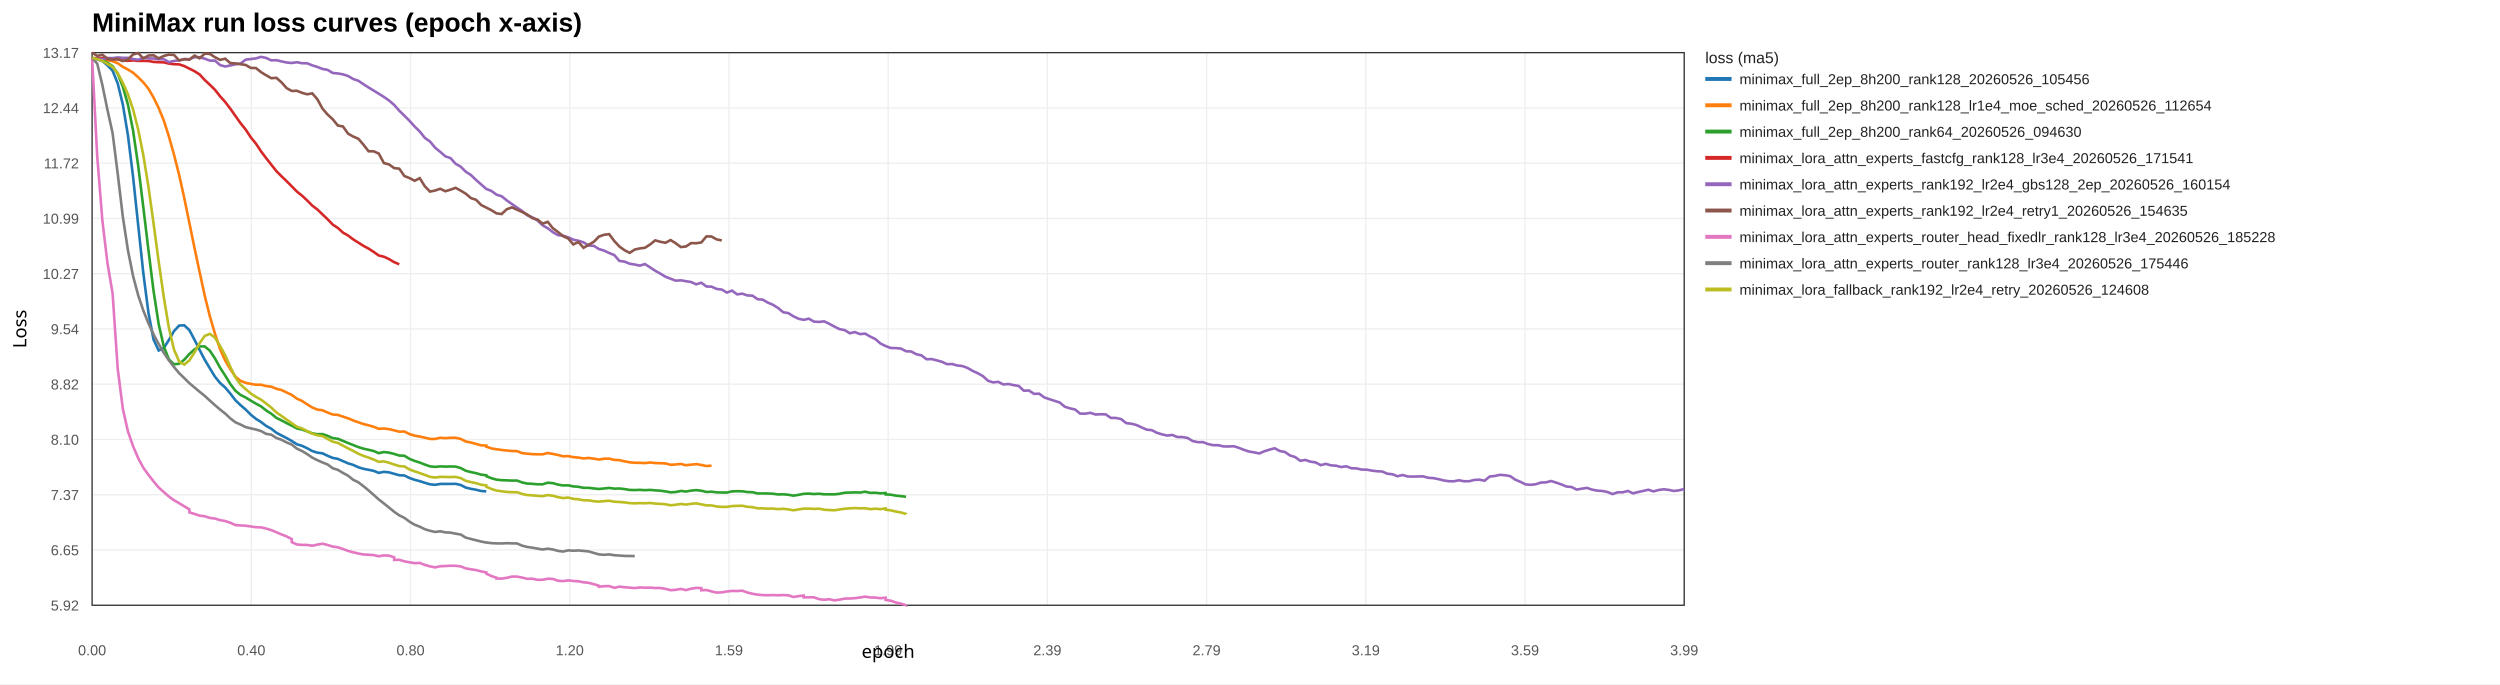
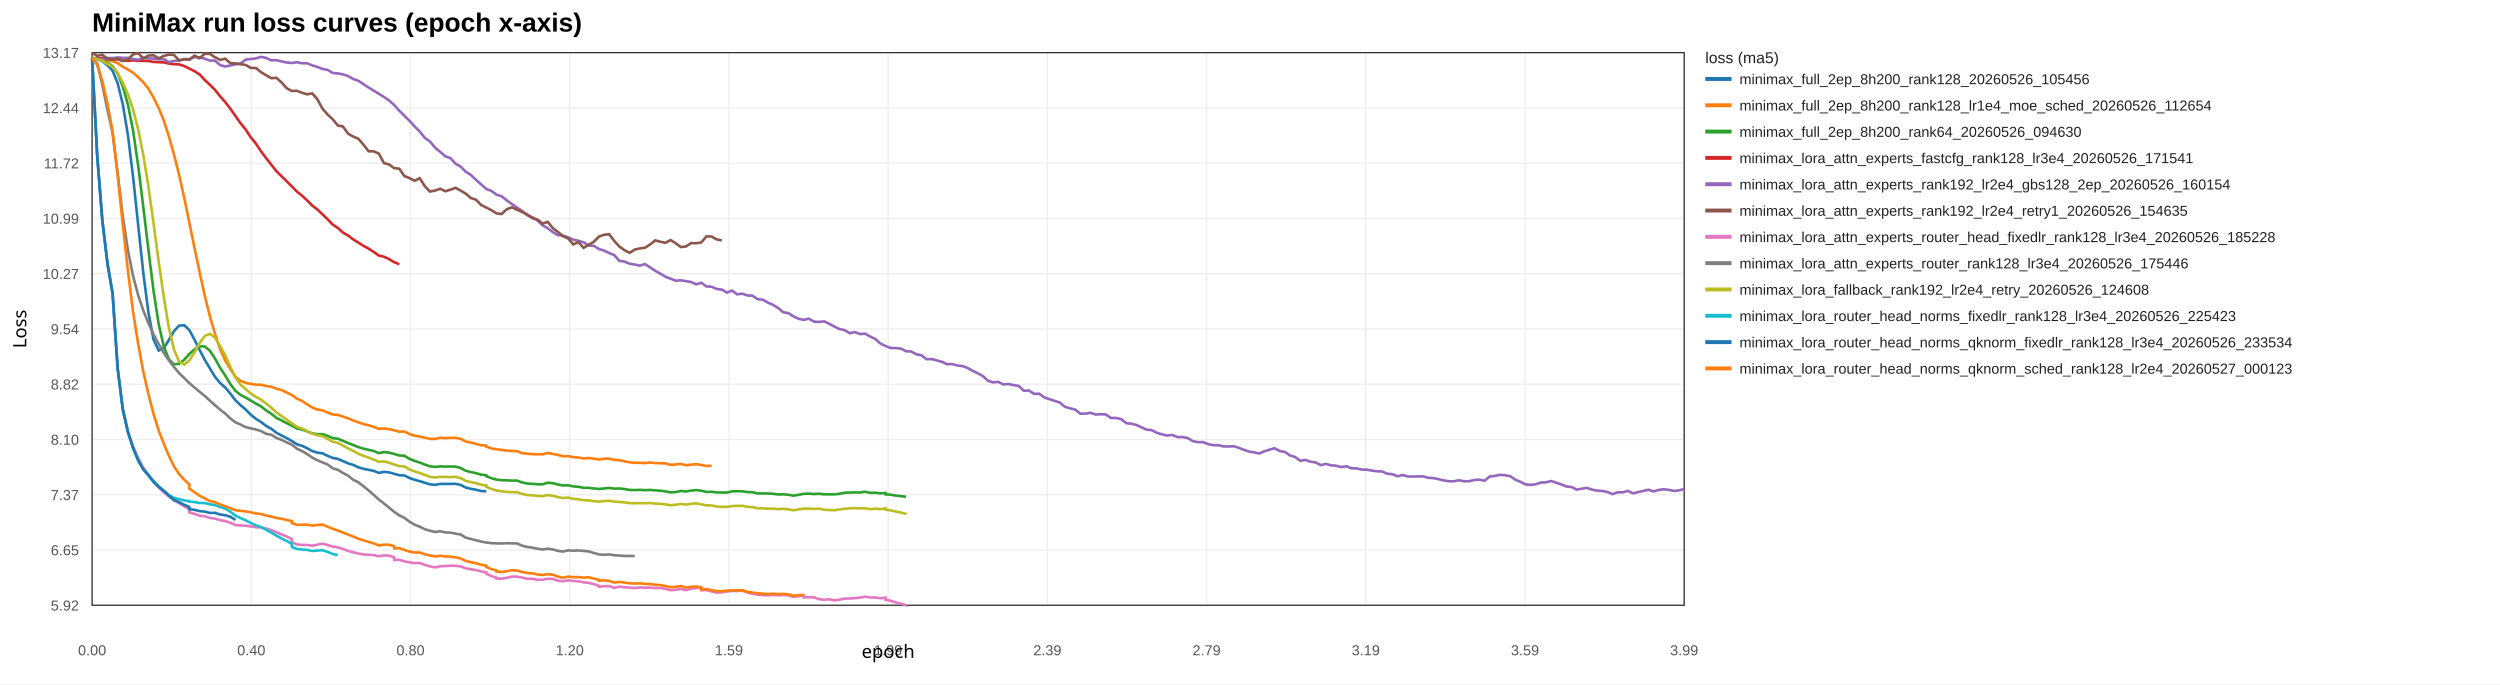
<svg xmlns="http://www.w3.org/2000/svg" width="1900" height="520" viewBox="0 0 1900 520">
  <rect x="0" y="0" width="1900" height="520" fill="white" />
  <text x="70" y="24" font-family="Arial" font-size="20" font-weight="bold">MiniMax run loss curves (epoch x-axis)</text>
  <line x1="70" y1="40.00" x2="1280" y2="40.00" stroke="#eee" />
  <text x="60" y="44.00" text-anchor="end" font-family="Arial" font-size="11" fill="#555">13.17</text>
  <line x1="70" y1="82.00" x2="1280" y2="82.00" stroke="#eee" />
  <text x="60" y="86.00" text-anchor="end" font-family="Arial" font-size="11" fill="#555">12.44</text>
  <line x1="70" y1="124.00" x2="1280" y2="124.00" stroke="#eee" />
  <text x="60" y="128.00" text-anchor="end" font-family="Arial" font-size="11" fill="#555">11.72</text>
  <line x1="70" y1="166.00" x2="1280" y2="166.00" stroke="#eee" />
  <text x="60" y="170.00" text-anchor="end" font-family="Arial" font-size="11" fill="#555">10.99</text>
  <line x1="70" y1="208.00" x2="1280" y2="208.00" stroke="#eee" />
  <text x="60" y="212.00" text-anchor="end" font-family="Arial" font-size="11" fill="#555">10.27</text>
  <line x1="70" y1="250.00" x2="1280" y2="250.00" stroke="#eee" />
  <text x="60" y="254.00" text-anchor="end" font-family="Arial" font-size="11" fill="#555">9.54</text>
  <line x1="70" y1="292.00" x2="1280" y2="292.00" stroke="#eee" />
  <text x="60" y="296.00" text-anchor="end" font-family="Arial" font-size="11" fill="#555">8.82</text>
  <line x1="70" y1="334.00" x2="1280" y2="334.00" stroke="#eee" />
  <text x="60" y="338.00" text-anchor="end" font-family="Arial" font-size="11" fill="#555">8.10</text>
  <line x1="70" y1="376.00" x2="1280" y2="376.00" stroke="#eee" />
  <text x="60" y="380.00" text-anchor="end" font-family="Arial" font-size="11" fill="#555">7.37</text>
  <line x1="70" y1="418.00" x2="1280" y2="418.00" stroke="#eee" />
  <text x="60" y="422.00" text-anchor="end" font-family="Arial" font-size="11" fill="#555">6.65</text>
  <line x1="70" y1="460.00" x2="1280" y2="460.00" stroke="#eee" />
  <text x="60" y="464.00" text-anchor="end" font-family="Arial" font-size="11" fill="#555">5.92</text>
  <line x1="70.00" y1="40" x2="70.00" y2="460" stroke="#eee" />
  <text x="70.00" y="498" text-anchor="middle" font-family="Arial" font-size="11" fill="#555">0.00</text>
  <line x1="191.00" y1="40" x2="191.00" y2="460" stroke="#eee" />
  <text x="191.00" y="498" text-anchor="middle" font-family="Arial" font-size="11" fill="#555">0.40</text>
  <line x1="312.00" y1="40" x2="312.00" y2="460" stroke="#eee" />
  <text x="312.00" y="498" text-anchor="middle" font-family="Arial" font-size="11" fill="#555">0.80</text>
  <line x1="433.00" y1="40" x2="433.00" y2="460" stroke="#eee" />
  <text x="433.00" y="498" text-anchor="middle" font-family="Arial" font-size="11" fill="#555">1.20</text>
  <line x1="554.00" y1="40" x2="554.00" y2="460" stroke="#eee" />
  <text x="554.00" y="498" text-anchor="middle" font-family="Arial" font-size="11" fill="#555">1.59</text>
  <line x1="675.00" y1="40" x2="675.00" y2="460" stroke="#eee" />
  <text x="675.00" y="498" text-anchor="middle" font-family="Arial" font-size="11" fill="#555">1.99</text>
  <line x1="796.00" y1="40" x2="796.00" y2="460" stroke="#eee" />
  <text x="796.00" y="498" text-anchor="middle" font-family="Arial" font-size="11" fill="#555">2.39</text>
  <line x1="917.00" y1="40" x2="917.00" y2="460" stroke="#eee" />
  <text x="917.00" y="498" text-anchor="middle" font-family="Arial" font-size="11" fill="#555">2.79</text>
  <line x1="1038.00" y1="40" x2="1038.00" y2="460" stroke="#eee" />
  <text x="1038.00" y="498" text-anchor="middle" font-family="Arial" font-size="11" fill="#555">3.19</text>
  <line x1="1159.00" y1="40" x2="1159.00" y2="460" stroke="#eee" />
  <text x="1159.00" y="498" text-anchor="middle" font-family="Arial" font-size="11" fill="#555">3.59</text>
  <line x1="1280.00" y1="40" x2="1280.00" y2="460" stroke="#eee" />
  <text x="1280.00" y="498" text-anchor="middle" font-family="Arial" font-size="11" fill="#555">3.99</text>
  <rect x="70" y="40" width="1210" height="420" fill="none" stroke="#333" />
  <polyline fill="none" stroke="#1f77b4" stroke-width="2" points="70.00,44.16 73.89,45.07 77.78,46.35 81.67,49.64 85.56,53.77 89.45,63.32 93.34,79.40 97.23,102.80 101.13,134.37 105.02,171.17 108.91,207.40 112.80,237.56 116.69,258.06 120.58,266.36 124.47,264.52 128.36,258.36 132.25,251.60 136.14,247.45 140.03,247.23 143.92,250.89 147.81,258.18 151.70,265.97 155.59,273.41 159.49,279.94 163.38,286.29 167.27,291.08 171.16,294.51 175.05,299.13 178.94,304.23 182.83,307.95 186.72,311.25 190.61,315.19 194.50,318.30 198.39,320.74 202.28,323.70 206.17,325.85 210.06,328.88 213.95,330.95 217.85,332.94 221.74,335.17 225.63,337.65 229.52,338.81 233.41,340.65 237.30,342.79 241.19,344.01 245.08,344.53 248.97,346.39 252.86,348.01 256.75,348.75 260.64,350.43 264.53,352.15 268.42,353.32 272.32,355.12 276.21,356.28 280.10,357.04 283.99,357.85 287.88,359.39 291.77,358.60 295.66,359.00 299.55,360.08 303.44,361.19 307.33,361.37 311.22,363.30 315.11,364.65 319.00,365.67 322.89,366.92 326.78,368.08 330.68,368.46 334.57,367.80 338.46,367.78 342.35,367.77 346.24,367.71 350.13,368.57 354.02,370.57 357.91,371.51 361.80,372.20 365.69,373.16 369.58,373.45" />
  <polyline fill="none" stroke="#ff7f0e" stroke-width="2" points="70.00,44.06 73.89,44.26 77.78,44.73 81.67,45.84 85.56,46.51 89.45,48.04 93.34,50.76 97.23,52.86 101.13,55.24 105.02,58.70 108.91,62.57 112.80,67.41 116.69,74.13 120.58,82.08 124.47,91.55 128.36,103.72 132.25,117.54 136.14,132.98 140.03,150.48 143.92,169.39 147.81,188.45 151.70,206.74 155.59,224.72 159.49,240.37 163.38,253.69 167.27,265.40 171.16,274.00 175.05,280.60 178.94,286.28 182.83,289.44 186.72,290.97 190.61,291.75 194.50,292.40 198.39,292.40 202.28,293.40 206.17,293.88 210.06,295.45 213.95,296.43 217.85,298.26 221.74,300.14 225.63,302.99 229.52,304.68 233.41,307.27 237.30,309.68 241.19,311.29 245.08,311.81 248.97,313.53 252.86,315.03 256.75,315.32 260.64,316.63 264.53,317.90 268.42,319.56 272.32,320.93 276.21,322.28 280.10,323.23 283.99,324.36 287.88,325.92 291.77,325.67 295.66,326.16 299.55,327.06 303.44,328.10 307.33,327.92 311.22,329.92 315.11,331.08 319.00,331.78 322.89,332.64 326.78,333.58 330.68,333.59 334.57,332.70 338.46,332.99 342.35,332.74 346.24,332.72 350.13,333.56 354.02,335.54 357.91,336.32 361.80,337.37 365.69,338.46 369.58,338.63 369.58,339.45 373.47,340.81 377.36,341.43 381.25,341.97 385.14,342.40 389.04,342.77 392.93,342.86 396.82,344.40 400.71,344.80 404.60,345.16 408.49,345.26 412.38,345.29 416.27,344.27 420.16,345.00 424.05,345.77 427.94,346.80 431.83,346.65 435.72,347.43 439.61,347.75 443.50,348.41 447.40,348.04 451.29,348.58 455.18,349.25 459.07,348.62 462.96,348.54 466.85,349.52 470.74,349.72 474.63,350.59 478.52,351.36 482.41,351.71 486.30,351.73 490.19,351.96 494.08,351.48 497.97,351.93 501.86,352.04 505.76,352.19 509.65,353.26 513.54,352.98 517.43,352.58 521.32,353.57 525.21,353.15 529.10,352.72 532.99,353.34 536.88,354.19 540.77,353.91" />
  <polyline fill="none" stroke="#2ca02c" stroke-width="2" points="70.00,44.06 73.89,44.56 77.78,45.60 81.67,47.80 85.56,50.28 89.45,56.00 93.34,65.80 97.23,79.47 101.13,99.18 105.02,125.88 108.91,157.39 112.80,189.98 116.69,221.00 120.58,246.24 124.47,263.30 128.36,273.13 132.25,276.88 136.14,276.42 140.03,273.39 143.92,269.04 147.81,265.54 151.70,263.30 155.59,263.28 159.49,266.53 163.38,272.42 167.27,279.48 171.16,285.47 175.05,291.86 178.94,297.01 182.83,300.17 186.72,302.12 190.61,304.47 194.50,306.75 198.39,308.86 202.28,311.93 206.17,314.43 210.06,317.60 213.95,319.51 217.85,321.58 221.74,323.47 225.63,325.62 229.52,326.46 233.41,327.84 237.30,329.32 241.19,330.01 245.08,329.93 248.97,331.25 252.86,332.96 256.75,333.45 260.64,335.05 264.53,336.70 268.42,338.22 272.32,339.78 276.21,340.98 280.10,341.85 283.99,342.76 287.88,344.40 291.77,343.55 295.66,344.01 299.55,344.99 303.44,346.21 307.33,346.35 311.22,348.75 315.11,350.31 319.00,351.54 322.89,353.07 326.78,354.44 330.68,354.84 334.57,354.44 338.46,354.63 342.35,354.53 346.24,354.61 350.13,355.70 354.02,357.80 357.91,358.80 361.80,359.62 365.69,360.74 369.58,361.19 369.58,361.90 373.47,363.44 377.36,364.52 381.25,364.95 385.14,365.07 389.04,365.25 392.93,365.22 396.82,366.68 400.71,367.50 404.60,367.71 408.49,368.06 412.38,368.08 416.27,366.87 420.16,367.20 424.05,368.28 427.94,368.94 431.83,368.84 435.72,369.67 439.61,369.96 443.50,370.76 447.40,370.75 451.29,371.23 455.18,371.62 459.07,371.24 462.96,370.82 466.85,371.37 470.74,371.26 474.63,371.69 478.52,372.34 482.41,372.45 486.30,372.28 490.19,372.54 494.08,372.33 497.97,372.68 501.86,372.93 505.76,373.45 509.65,374.20 513.54,373.95 517.43,373.12 521.32,373.59 525.21,372.86 529.10,372.50 532.99,372.94 536.88,373.88 540.77,373.71 544.66,374.20 548.55,374.31 552.44,374.34 556.33,373.45 560.23,373.31 564.12,373.39 568.01,373.96 571.90,374.09 575.79,375.03 579.68,375.00 583.57,375.04 587.46,375.24 591.35,375.78 595.24,375.67 599.13,376.00 603.02,376.70 606.91,376.08 610.80,375.30 614.69,375.15 618.59,375.46 622.48,375.25 626.37,375.68 630.26,375.68 634.15,375.73 638.04,375.27 641.93,374.48 645.82,374.33 649.71,374.22 653.60,374.32 657.49,373.70 661.38,374.58 665.27,374.49 669.16,374.94 673.05,374.68 673.05,375.73 676.95,375.97 680.84,376.66 684.73,377.07 688.62,377.54" />
  <polyline fill="none" stroke="#d62728" stroke-width="2" points="70.00,44.38 73.89,44.40 77.78,44.19 81.67,44.85 85.56,44.92 89.45,45.16 93.34,46.09 97.23,46.21 101.13,45.91 105.02,46.26 108.91,46.28 112.80,46.32 116.69,47.06 120.58,47.28 124.47,47.39 128.36,48.33 132.25,48.79 136.14,48.92 140.03,50.19 143.92,52.16 147.81,54.09 151.70,56.59 155.59,60.81 159.49,64.43 163.38,68.27 167.27,73.19 171.16,77.52 175.05,82.63 178.94,88.17 182.83,93.64 186.72,98.46 190.61,104.38 194.50,109.14 198.39,115.04 202.28,120.19 206.17,125.16 210.06,130.06 213.95,133.97 217.85,137.72 221.74,141.60 225.63,145.59 229.52,148.67 233.41,152.30 237.30,156.25 241.19,159.18 245.08,162.93 248.97,166.63 252.86,170.67 256.75,173.22 260.64,176.78 264.53,178.99 268.42,181.93 272.32,184.36 276.21,186.84 280.10,188.93 283.99,191.45 287.88,194.20 291.77,195.11 295.66,196.91 299.55,199.24 303.44,200.87" />
  <polyline fill="none" stroke="#9467bd" stroke-width="2" points="70.00,44.68 73.89,44.62 77.78,45.08 81.67,44.08 85.56,44.17 89.45,43.65 93.34,43.95 97.23,43.99 101.13,44.87 105.02,45.42 108.91,43.99 112.80,44.38 116.69,44.47 120.58,45.08 124.47,44.94 128.36,47.22 132.25,46.31 136.14,45.94 140.03,44.84 143.92,45.04 147.81,43.40 151.70,43.54 155.59,44.61 159.49,46.06 163.38,46.06 167.27,49.45 171.16,50.54 175.05,49.74 178.94,48.90 182.83,48.27 186.72,45.32 190.61,44.87 194.50,44.38 198.39,43.20 202.28,44.05 206.17,45.88 210.06,45.73 213.95,46.66 217.85,47.50 221.74,47.87 225.63,47.30 229.52,48.06 233.41,48.08 237.30,49.67 241.19,50.89 245.08,52.39 248.97,53.12 252.86,55.45 256.75,55.82 260.64,56.51 264.53,57.76 268.42,60.04 272.32,61.35 276.21,63.98 280.10,66.48 283.99,68.86 287.88,71.22 291.77,73.67 295.66,76.37 299.55,79.73 303.44,84.13 307.33,87.92 311.22,91.81 315.11,96.13 319.00,99.92 322.89,104.80 326.78,107.55 330.68,112.22 334.57,115.41 338.46,118.80 342.35,120.16 346.24,124.45 350.13,126.67 354.02,130.54 357.91,133.02 361.80,136.76 365.69,140.18 369.58,143.60 373.47,145.09 377.36,147.94 381.25,149.14 385.14,152.32 389.04,155.05 392.93,157.76 396.82,160.33 400.71,163.62 404.60,165.16 408.49,167.56 412.38,171.26 416.27,173.43 420.16,176.43 424.05,178.72 427.94,179.11 431.83,180.38 435.72,182.14 439.61,182.98 443.50,184.16 447.40,186.60 451.29,186.83 455.18,189.30 459.07,190.45 462.96,192.28 466.85,193.85 470.74,198.29 474.63,198.81 478.52,200.45 482.41,201.06 486.30,201.86 490.19,200.70 494.08,203.21 497.97,205.79 501.86,207.95 505.76,210.33 509.65,211.82 513.54,213.32 517.43,213.05 521.32,213.70 525.21,214.33 529.10,216.09 532.99,214.86 536.88,217.70 540.77,217.87 544.66,219.60 548.55,220.06 552.44,222.37 556.33,220.86 560.23,223.72 564.12,223.18 568.01,224.54 571.90,224.71 575.79,227.38 579.68,227.74 583.57,229.98 587.46,231.65 591.35,234.07 595.24,237.31 599.13,237.98 603.02,240.41 606.91,242.26 610.80,243.10 614.69,242.18 618.59,244.43 622.48,244.67 626.37,244.22 630.26,246.10 634.15,248.22 638.04,250.13 641.93,250.87 645.82,253.26 649.71,252.37 653.60,253.92 657.49,253.56 661.38,255.79 665.27,257.69 669.16,261.06 673.05,263.01 676.95,264.47 680.84,264.56 684.73,264.93 688.62,266.96 692.51,267.13 696.40,269.22 700.29,270.08 704.18,273.02 708.07,272.90 711.96,273.89 715.85,274.97 719.74,276.78 723.63,276.66 727.52,277.77 731.41,278.20 735.31,279.63 739.20,281.87 743.09,283.66 746.98,285.80 750.87,289.38 754.76,290.62 758.65,290.20 762.54,292.20 766.43,291.84 770.32,292.69 774.21,293.32 778.10,296.94 781.99,296.78 785.88,299.32 789.77,299.22 793.67,302.05 797.56,303.38 801.45,304.63 805.34,305.88 809.23,309.10 813.12,310.34 817.01,311.20 820.90,314.35 824.79,314.40 828.68,313.74 832.57,315.02 836.46,314.83 840.35,314.94 844.24,317.61 848.14,317.65 852.03,318.51 855.92,321.57 859.81,322.02 863.70,323.01 867.59,324.81 871.48,326.54 875.37,326.93 879.26,328.94 883.15,330.12 887.04,331.02 890.93,330.56 894.82,332.15 898.71,332.17 902.60,332.88 906.50,335.23 910.39,336.04 914.28,336.03 918.17,337.51 922.06,338.34 925.95,338.35 929.84,339.27 933.73,339.32 937.62,339.13 941.51,340.36 945.40,341.88 949.29,343.19 953.18,343.81 957.07,344.64 960.96,342.94 964.86,341.72 968.75,340.68 972.64,342.79 976.53,343.49 980.42,346.18 984.31,347.34 988.20,350.20 992.09,349.56 995.98,350.88 999.87,351.44 1003.76,353.51 1007.65,352.55 1011.54,353.66 1015.43,353.94 1019.32,354.94 1023.22,354.38 1027.11,355.89 1031.00,355.99 1034.89,356.89 1038.78,356.95 1042.67,357.68 1046.56,358.15 1050.45,358.34 1054.34,360.01 1058.23,360.43 1062.12,361.94 1066.01,361.00 1069.90,362.11 1073.79,362.20 1077.68,362.10 1081.58,362.03 1085.47,363.14 1089.36,363.37 1093.25,364.15 1097.14,365.13 1101.03,365.72 1104.92,365.78 1108.81,365.01 1112.70,365.76 1116.59,365.73 1120.48,364.75 1124.37,364.55 1128.26,365.37 1132.15,362.16 1136.05,361.72 1139.94,360.87 1143.83,361.19 1147.72,361.86 1151.61,364.54 1155.50,366.19 1159.39,368.13 1163.28,368.47 1167.17,368.02 1171.06,366.74 1174.95,366.59 1178.84,365.57 1182.73,366.80 1186.62,368.15 1190.51,369.76 1194.41,370.13 1198.30,372.09 1202.19,371.39 1206.08,370.80 1209.97,372.11 1213.86,372.88 1217.75,373.14 1221.64,373.92 1225.53,375.50 1229.42,374.16 1233.31,374.14 1237.20,373.13 1241.09,374.94 1244.98,373.96 1248.87,373.11 1252.77,372.19 1256.66,373.48 1260.55,372.39 1264.44,371.86 1268.33,372.31 1272.22,373.15 1276.11,372.64 1280.00,371.67" />
  <polyline fill="none" stroke="#8c564b" stroke-width="2" points="70.00,40.00 73.89,42.49 77.78,41.63 81.67,44.56 85.56,45.29 89.45,44.63 93.34,46.43 97.23,45.18 101.13,41.36 105.02,40.34 108.91,44.40 112.80,42.21 116.69,42.03 120.58,44.32 124.47,42.54 128.36,41.49 132.25,41.76 136.14,45.94 140.03,45.05 143.92,45.34 147.81,42.27 151.70,44.30 155.59,40.78 159.49,40.96 163.38,43.49 167.27,45.52 171.16,44.61 175.05,47.94 178.94,48.19 182.83,48.82 186.72,49.36 190.61,51.63 194.50,51.71 198.39,54.84 202.28,57.21 206.17,59.43 210.06,59.15 213.95,62.61 217.85,66.99 221.74,69.12 225.63,69.00 229.52,70.55 233.41,71.67 237.30,70.94 241.19,75.42 245.08,82.56 248.97,87.05 252.86,90.65 256.75,95.38 260.64,96.13 264.53,101.58 268.42,103.77 272.32,105.42 276.21,109.92 280.10,114.96 283.99,115.00 287.88,116.73 291.77,123.93 295.66,124.95 299.55,127.73 303.44,128.20 307.33,133.78 311.22,135.34 315.11,137.40 319.00,135.41 322.89,141.59 326.78,145.60 330.68,144.81 334.57,143.46 338.46,145.34 342.35,144.16 346.24,142.75 350.13,144.86 354.02,147.24 357.91,150.55 361.80,151.82 365.69,155.82 369.58,157.75 373.47,159.75 377.36,162.16 381.25,162.67 385.14,159.02 389.04,157.61 392.93,159.36 396.82,161.10 400.71,163.06 404.60,165.81 408.49,166.85 412.38,169.98 416.27,168.58 420.16,173.43 424.05,176.31 427.94,179.50 431.83,181.24 435.72,185.77 439.61,183.93 443.50,188.36 447.40,186.05 451.29,183.78 455.18,179.81 459.07,178.44 462.96,177.95 466.85,183.16 470.74,187.38 474.63,190.14 478.52,192.17 482.41,189.66 486.30,188.79 490.19,188.30 494.08,185.79 497.97,182.69 501.86,183.75 505.76,184.51 509.65,182.45 513.54,184.87 517.43,187.77 521.32,187.32 525.21,184.75 529.10,184.86 532.99,184.26 536.88,179.65 540.77,179.75 544.66,181.95 548.55,182.74" />
  <polyline fill="none" stroke="#e377c2" stroke-width="2" points="70.00,44.17 73.89,118.86 77.78,167.34 81.67,199.96 85.56,222.91 89.45,280.10 93.34,310.61 97.23,327.84 101.13,339.14 105.02,348.18 108.91,355.47 112.80,360.86 116.69,365.82 120.58,370.50 124.47,373.97 128.36,377.36 132.25,380.17 136.14,382.41 140.03,384.78 143.92,387.12 143.92,389.39 147.81,390.57 151.70,391.91 155.59,392.36 159.49,393.63 163.38,394.11 167.27,395.31 171.16,395.99 175.05,397.28 178.94,399.06 182.83,399.33 186.72,399.54 190.61,400.11 194.50,400.69 198.39,400.80 202.28,401.68 206.17,402.91 210.06,404.48 213.95,406.19 217.85,407.66 221.74,409.72 221.74,412.05 225.63,413.80 229.52,414.11 233.41,414.15 237.30,414.75 241.19,413.92 245.08,413.19 248.97,414.18 252.86,415.41 256.75,415.93 260.64,417.23 264.53,418.68 268.42,419.74 272.32,420.68 276.21,421.41 280.10,421.62 283.99,421.88 287.88,422.75 291.77,422.08 295.66,422.31 299.55,423.54 299.55,425.55 303.44,425.42 307.33,426.65 311.22,427.31 315.11,428.01 319.00,427.84 322.89,429.32 326.78,430.44 330.68,431.21 334.57,430.35 338.46,430.17 342.35,429.96 346.24,430.00 350.13,430.47 354.02,431.98 357.91,432.66 361.80,433.25 365.69,434.28 369.58,435.00 369.58,435.98 373.47,437.81 377.36,439.06 377.36,439.66 381.25,439.76 385.14,439.13 389.04,438.21 392.93,438.21 396.82,438.96 400.71,439.89 404.60,439.82 408.49,440.67 412.38,440.61 416.27,439.82 420.16,440.00 424.05,441.36 427.94,441.66 431.83,441.08 435.72,441.56 439.61,441.77 443.50,442.56 447.40,442.95 451.29,443.95 455.18,445.19 455.18,445.89 459.07,445.50 462.96,445.42 466.85,446.71 470.74,445.88 474.63,446.28 478.52,446.61 482.41,446.94 486.30,446.44 490.19,446.67 494.08,446.59 497.97,446.88 501.86,446.89 505.76,447.52 509.65,448.54 513.54,448.26 517.43,447.58 521.32,448.49 525.21,447.41 529.10,446.79 532.99,446.96 532.99,448.59 536.88,448.43 540.77,449.48 544.66,450.38 548.55,450.19 552.44,449.50 556.33,449.11 560.23,449.19 564.12,448.91 568.01,450.32 571.90,451.28 575.79,451.92 579.68,452.28 583.57,452.39 587.46,452.23 591.35,452.43 595.24,452.24 599.13,452.43 603.02,453.71 606.91,453.07 610.80,452.62 610.80,454.02 614.69,453.95 618.59,453.97 622.48,455.36 626.37,455.83 630.26,455.41 634.15,456.30 638.04,455.71 641.93,454.95 645.82,454.87 649.71,454.61 653.60,454.12 657.49,453.45 661.38,454.09 665.27,454.13 669.16,454.66 673.05,454.24 673.05,455.93 676.95,456.54 680.84,457.89 684.73,458.77 688.62,460.00 688.62,459.97" />
  <polyline fill="none" stroke="#7f7f7f" stroke-width="2" points="70.00,44.29 73.89,48.28 77.78,64.60 81.67,83.49 85.56,101.11 89.45,131.94 93.34,164.66 97.23,190.18 101.13,209.76 105.02,224.40 108.91,235.97 112.80,245.64 116.69,254.17 120.58,261.45 124.47,268.17 128.36,273.90 132.25,278.92 136.14,283.60 140.03,287.35 143.92,291.22 147.81,294.47 151.70,297.75 155.59,300.86 159.49,304.47 163.38,307.93 167.27,311.27 171.16,314.32 175.05,317.99 178.94,320.96 182.83,322.67 186.72,324.62 190.61,325.56 194.50,326.43 198.39,327.61 202.28,329.73 206.17,330.36 210.06,332.86 213.95,334.26 217.85,336.25 221.74,337.85 225.63,340.96 229.52,342.80 233.41,345.08 237.30,347.78 241.19,349.74 245.08,351.45 248.97,352.99 252.86,355.89 256.75,357.07 260.64,359.43 264.53,361.51 268.42,364.64 272.32,366.51 276.21,369.50 280.10,372.69 283.99,376.12 287.88,379.61 291.77,382.63 295.66,385.74 299.55,388.95 303.44,391.66 307.33,393.57 311.22,396.47 315.11,398.79 319.00,400.27 322.89,402.22 326.78,403.38 330.68,404.30 334.57,403.76 338.46,404.63 342.35,404.79 346.24,405.59 350.13,406.23 354.02,408.63 357.91,409.62 361.80,410.61 365.69,411.58 369.58,412.34 369.58,412.25 373.47,412.80 377.36,412.98 381.25,413.03 385.14,412.82 389.04,412.96 392.93,413.00 396.82,414.71 400.71,415.68 404.60,416.26 408.49,416.96 412.38,417.63 416.27,417.01 420.16,417.58 424.05,418.67 427.94,419.17 431.83,418.27 435.72,418.55 439.61,418.33 443.50,418.71 447.40,419.09 451.29,420.23 455.18,421.34 459.07,421.66 462.96,421.34 466.85,421.97 470.74,422.21 474.63,422.50 478.52,422.54 482.41,422.64" />
  <polyline fill="none" stroke="#bcbd22" stroke-width="2" points="70.00,44.06 73.89,44.96 77.78,46.19 81.67,48.56 85.56,50.85 89.45,55.57 93.34,62.91 97.23,71.62 101.13,83.13 105.02,98.44 108.91,117.90 112.80,141.78 116.69,169.74 120.58,198.64 124.47,225.75 128.36,249.18 132.25,265.70 136.14,274.78 140.03,277.09 143.92,273.86 147.81,267.90 151.70,260.88 155.59,255.30 159.49,253.73 163.38,256.59 167.27,262.95 171.16,270.02 175.05,278.86 178.94,286.78 182.83,292.35 186.72,295.75 190.61,299.07 194.50,301.59 198.39,303.77 202.28,306.68 206.17,309.76 210.06,313.44 213.95,316.11 217.85,318.90 221.74,321.66 225.63,324.32 229.52,325.60 233.41,327.60 237.30,329.58 241.19,330.81 245.08,331.45 248.97,333.60 252.86,335.69 256.75,336.60 260.64,338.67 264.53,340.75 268.42,342.67 272.32,344.85 276.21,346.45 280.10,347.76 283.99,349.21 287.88,351.00 291.77,350.63 295.66,351.69 299.55,353.03 303.44,354.22 307.33,354.49 311.22,356.78 315.11,358.22 319.00,359.51 322.89,360.92 326.78,362.40 330.68,362.92 334.57,362.40 338.46,362.48 342.35,362.55 346.24,362.44 350.13,363.36 354.02,365.46 357.91,366.40 361.80,367.21 365.69,368.41 369.58,368.88 369.58,369.92 373.47,371.62 377.36,372.80 381.25,373.39 385.14,373.85 389.04,374.08 392.93,374.08 396.82,375.42 400.71,376.23 404.60,376.48 408.49,376.86 412.38,377.09 416.27,376.26 420.16,376.79 424.05,377.84 427.94,378.52 431.83,378.15 435.72,379.12 439.61,379.46 443.50,380.23 447.40,380.25 451.29,380.91 455.18,381.24 459.07,380.86 462.96,380.56 466.85,381.32 470.74,381.49 474.63,381.83 478.52,382.36 482.41,382.55 486.30,382.34 490.19,382.48 494.08,382.27 497.97,382.75 501.86,382.93 505.76,383.24 509.65,384.02 513.54,383.59 517.43,383.00 521.32,383.49 525.21,382.88 529.10,382.56 532.99,383.30 536.88,384.11 540.77,384.12 544.66,384.92 548.55,385.23 552.44,385.22 556.33,384.61 560.23,384.44 564.12,384.38 568.01,385.17 571.90,385.43 575.79,386.35 579.68,386.34 583.57,386.59 587.46,386.52 591.35,386.92 595.24,386.67 599.13,387.13 603.02,387.83 606.91,387.17 610.80,386.59 614.69,386.54 618.59,386.78 622.48,386.58 626.37,387.39 630.26,387.64 634.15,387.80 638.04,387.20 641.93,386.63 645.82,386.35 649.71,386.16 653.60,386.32 657.49,386.28 661.38,386.96 665.27,386.60 669.16,386.96 673.05,386.37 673.05,387.38 676.95,387.86 680.84,388.78 684.73,389.48 688.62,390.62 688.62,390.66" />
+   <polyline fill="none" stroke="#17becf" stroke-width="2" points="70.00,44.06 73.89,119.14 77.78,168.02 81.67,200.10 85.56,222.99 89.45,280.25 93.34,311.48 97.23,328.33 101.13,340.60 105.02,349.57 108.91,356.73 112.80,360.85 116.69,365.63 120.58,369.51 124.47,372.95 128.36,376.25 132.25,378.35 136.14,379.40 140.03,380.30 143.92,380.84 143.92,381.21 147.81,381.55 151.70,382.31 155.59,382.31 159.49,383.29 163.38,383.84 167.27,385.32 171.16,386.51 175.05,388.86 178.94,391.91 182.83,393.76 186.72,395.42 190.61,397.48 194.50,399.26 198.39,400.58 202.28,402.68 206.17,404.72 210.06,407.09 213.95,409.24 217.85,411.17 221.74,413.23 221.74,415.61 225.63,417.20 229.52,417.66 233.41,417.90 237.30,418.77 241.19,418.41 245.08,418.19 248.97,419.44 252.86,421.06 256.75,421.82" />
+   <polyline fill="none" stroke="#1f77b4" stroke-width="2" points="70.00,44.39 73.89,118.37 77.78,167.53 81.67,200.31 85.56,223.10 89.45,280.45 93.34,311.32 97.23,328.39 101.13,340.57 105.02,350.01 108.91,356.78 112.80,361.30 116.69,366.39 120.58,370.01 124.47,373.03 128.36,376.68 132.25,380.06 136.14,381.70 140.03,383.60 143.92,385.35 143.92,386.98 147.81,387.49 151.70,388.43 155.59,388.82 159.49,389.83 163.38,389.77 167.27,390.99 171.16,391.56 175.05,392.73 178.94,395.09" />
+   <polyline fill="none" stroke="#ff7f0e" stroke-width="2" points="70.00,44.34 73.89,49.35 77.78,61.74 81.67,78.84 85.56,99.67 89.45,133.54 93.34,170.81 97.23,205.77 101.13,237.02 105.02,261.36 108.91,282.45 112.80,299.56 116.69,314.64 120.58,327.10 124.47,337.21 128.36,346.43 132.25,354.45 136.14,360.34 140.03,364.57 143.92,368.23 143.92,371.35 147.81,374.10 151.70,376.72 155.59,378.76 159.49,380.82 163.38,381.67 167.27,383.33 171.16,384.65 175.05,386.23 178.94,387.79 182.83,388.24 186.72,388.70 190.61,389.32 194.50,390.20 198.39,390.68 202.28,391.76 206.17,392.59 210.06,393.63 213.95,394.28 217.85,395.16 221.74,396.03 221.74,397.53 225.63,398.85 229.52,398.82 233.41,398.77 237.30,399.43 241.19,398.94 245.08,398.71 248.97,400.28 252.86,401.83 256.75,403.22 260.64,404.66 264.53,406.30 268.42,407.73 272.32,409.41 276.21,410.67 280.10,411.84 283.99,413.01 287.88,414.49 291.77,413.93 295.66,414.00 299.55,415.12 299.55,416.71 303.44,416.57 307.33,417.99 311.22,419.21 315.11,419.90 319.00,419.88 322.89,421.27 326.78,422.16 330.68,422.86 334.57,422.40 338.46,422.89 342.35,423.07 346.24,423.57 350.13,424.44 354.02,426.36 357.91,427.20 361.80,428.12 365.69,429.19 369.58,429.94 369.58,430.89 373.47,432.51 377.36,433.56 377.36,434.38 381.25,434.75 385.14,434.16 389.04,433.33 392.93,433.63 396.82,434.63 400.71,435.52 404.60,435.73 408.49,436.61 412.38,437.00 416.27,436.36 420.16,436.78 424.05,438.26 427.94,439.07 431.83,438.23 435.72,438.67 439.61,438.55 443.50,438.99 447.40,438.78 451.29,439.68 455.18,440.62 455.18,441.35 459.07,441.05 462.96,441.49 466.85,442.76 470.74,442.23 474.63,442.77 478.52,443.29 482.41,443.49 486.30,443.32 490.19,443.77 494.08,443.87 497.97,444.41 501.86,444.73 505.76,445.36 509.65,446.29 513.54,446.02 517.43,445.35 521.32,446.53 525.21,445.97 529.10,445.78 532.99,446.30 532.99,448.05 536.88,447.71 540.77,448.55 544.66,449.26 548.55,449.31 552.44,448.85 556.33,448.71 560.23,448.76 564.12,448.54 568.01,449.71 571.90,450.39 575.79,450.89 579.68,451.20 583.57,451.49 587.46,451.23 591.35,451.53 595.24,451.41 599.13,451.72 603.02,452.73 606.91,452.31 610.80,452.10" />
  <line x1="1296" y1="60" x2="1316" y2="60" stroke="#1f77b4" stroke-width="3" />
  <text x="1322" y="64" font-family="Arial" font-size="11" fill="#222">minimax_full_2ep_8h200_rank128_20260526_105456</text>
  <line x1="1296" y1="80" x2="1316" y2="80" stroke="#ff7f0e" stroke-width="3" />
  <text x="1322" y="84" font-family="Arial" font-size="11" fill="#222">minimax_full_2ep_8h200_rank128_lr1e4_moe_sched_20260526_112654</text>
  <line x1="1296" y1="100" x2="1316" y2="100" stroke="#2ca02c" stroke-width="3" />
  <text x="1322" y="104" font-family="Arial" font-size="11" fill="#222">minimax_full_2ep_8h200_rank64_20260526_094630</text>
  <line x1="1296" y1="120" x2="1316" y2="120" stroke="#d62728" stroke-width="3" />
  <text x="1322" y="124" font-family="Arial" font-size="11" fill="#222">minimax_lora_attn_experts_fastcfg_rank128_lr3e4_20260526_171541</text>
  <line x1="1296" y1="140" x2="1316" y2="140" stroke="#9467bd" stroke-width="3" />
  <text x="1322" y="144" font-family="Arial" font-size="11" fill="#222">minimax_lora_attn_experts_rank192_lr2e4_gbs128_2ep_20260526_160154</text>
  <line x1="1296" y1="160" x2="1316" y2="160" stroke="#8c564b" stroke-width="3" />
  <text x="1322" y="164" font-family="Arial" font-size="11" fill="#222">minimax_lora_attn_experts_rank192_lr2e4_retry1_20260526_154635</text>
  <line x1="1296" y1="180" x2="1316" y2="180" stroke="#e377c2" stroke-width="3" />
  <text x="1322" y="184" font-family="Arial" font-size="11" fill="#222">minimax_lora_attn_experts_router_head_fixedlr_rank128_lr3e4_20260526_185228</text>
  <line x1="1296" y1="200" x2="1316" y2="200" stroke="#7f7f7f" stroke-width="3" />
  <text x="1322" y="204" font-family="Arial" font-size="11" fill="#222">minimax_lora_attn_experts_router_rank128_lr3e4_20260526_175446</text>
  <line x1="1296" y1="220" x2="1316" y2="220" stroke="#bcbd22" stroke-width="3" />
  <text x="1322" y="224" font-family="Arial" font-size="11" fill="#222">minimax_lora_fallback_rank192_lr2e4_retry_20260526_124608</text>
+   <line x1="1296" y1="240" x2="1316" y2="240" stroke="#17becf" stroke-width="3" />
+   <text x="1322" y="244" font-family="Arial" font-size="11" fill="#222">minimax_lora_router_head_norms_fixedlr_rank128_lr3e4_20260526_225423</text>
+   <line x1="1296" y1="260" x2="1316" y2="260" stroke="#1f77b4" stroke-width="3" />
+   <text x="1322" y="264" font-family="Arial" font-size="11" fill="#222">minimax_lora_router_head_norms_qknorm_fixedlr_rank128_lr3e4_20260526_233534</text>
+   <line x1="1296" y1="280" x2="1316" y2="280" stroke="#ff7f0e" stroke-width="3" />
+   <text x="1322" y="284" font-family="Arial" font-size="11" fill="#222">minimax_lora_router_head_norms_qknorm_sched_rank128_lr2e4_20260527_000123</text>
  <text x="675" y="500" text-anchor="middle" font-family="sans-serif" font-size="14">epoch</text>
  <text x="20" y="250" text-anchor="middle" font-family="sans-serif" font-size="14" transform="rotate(-90 20 250)">Loss</text>
  <text x="1296" y="48" font-family="Arial" font-size="12" fill="#222">loss (ma5)</text>
</svg>
